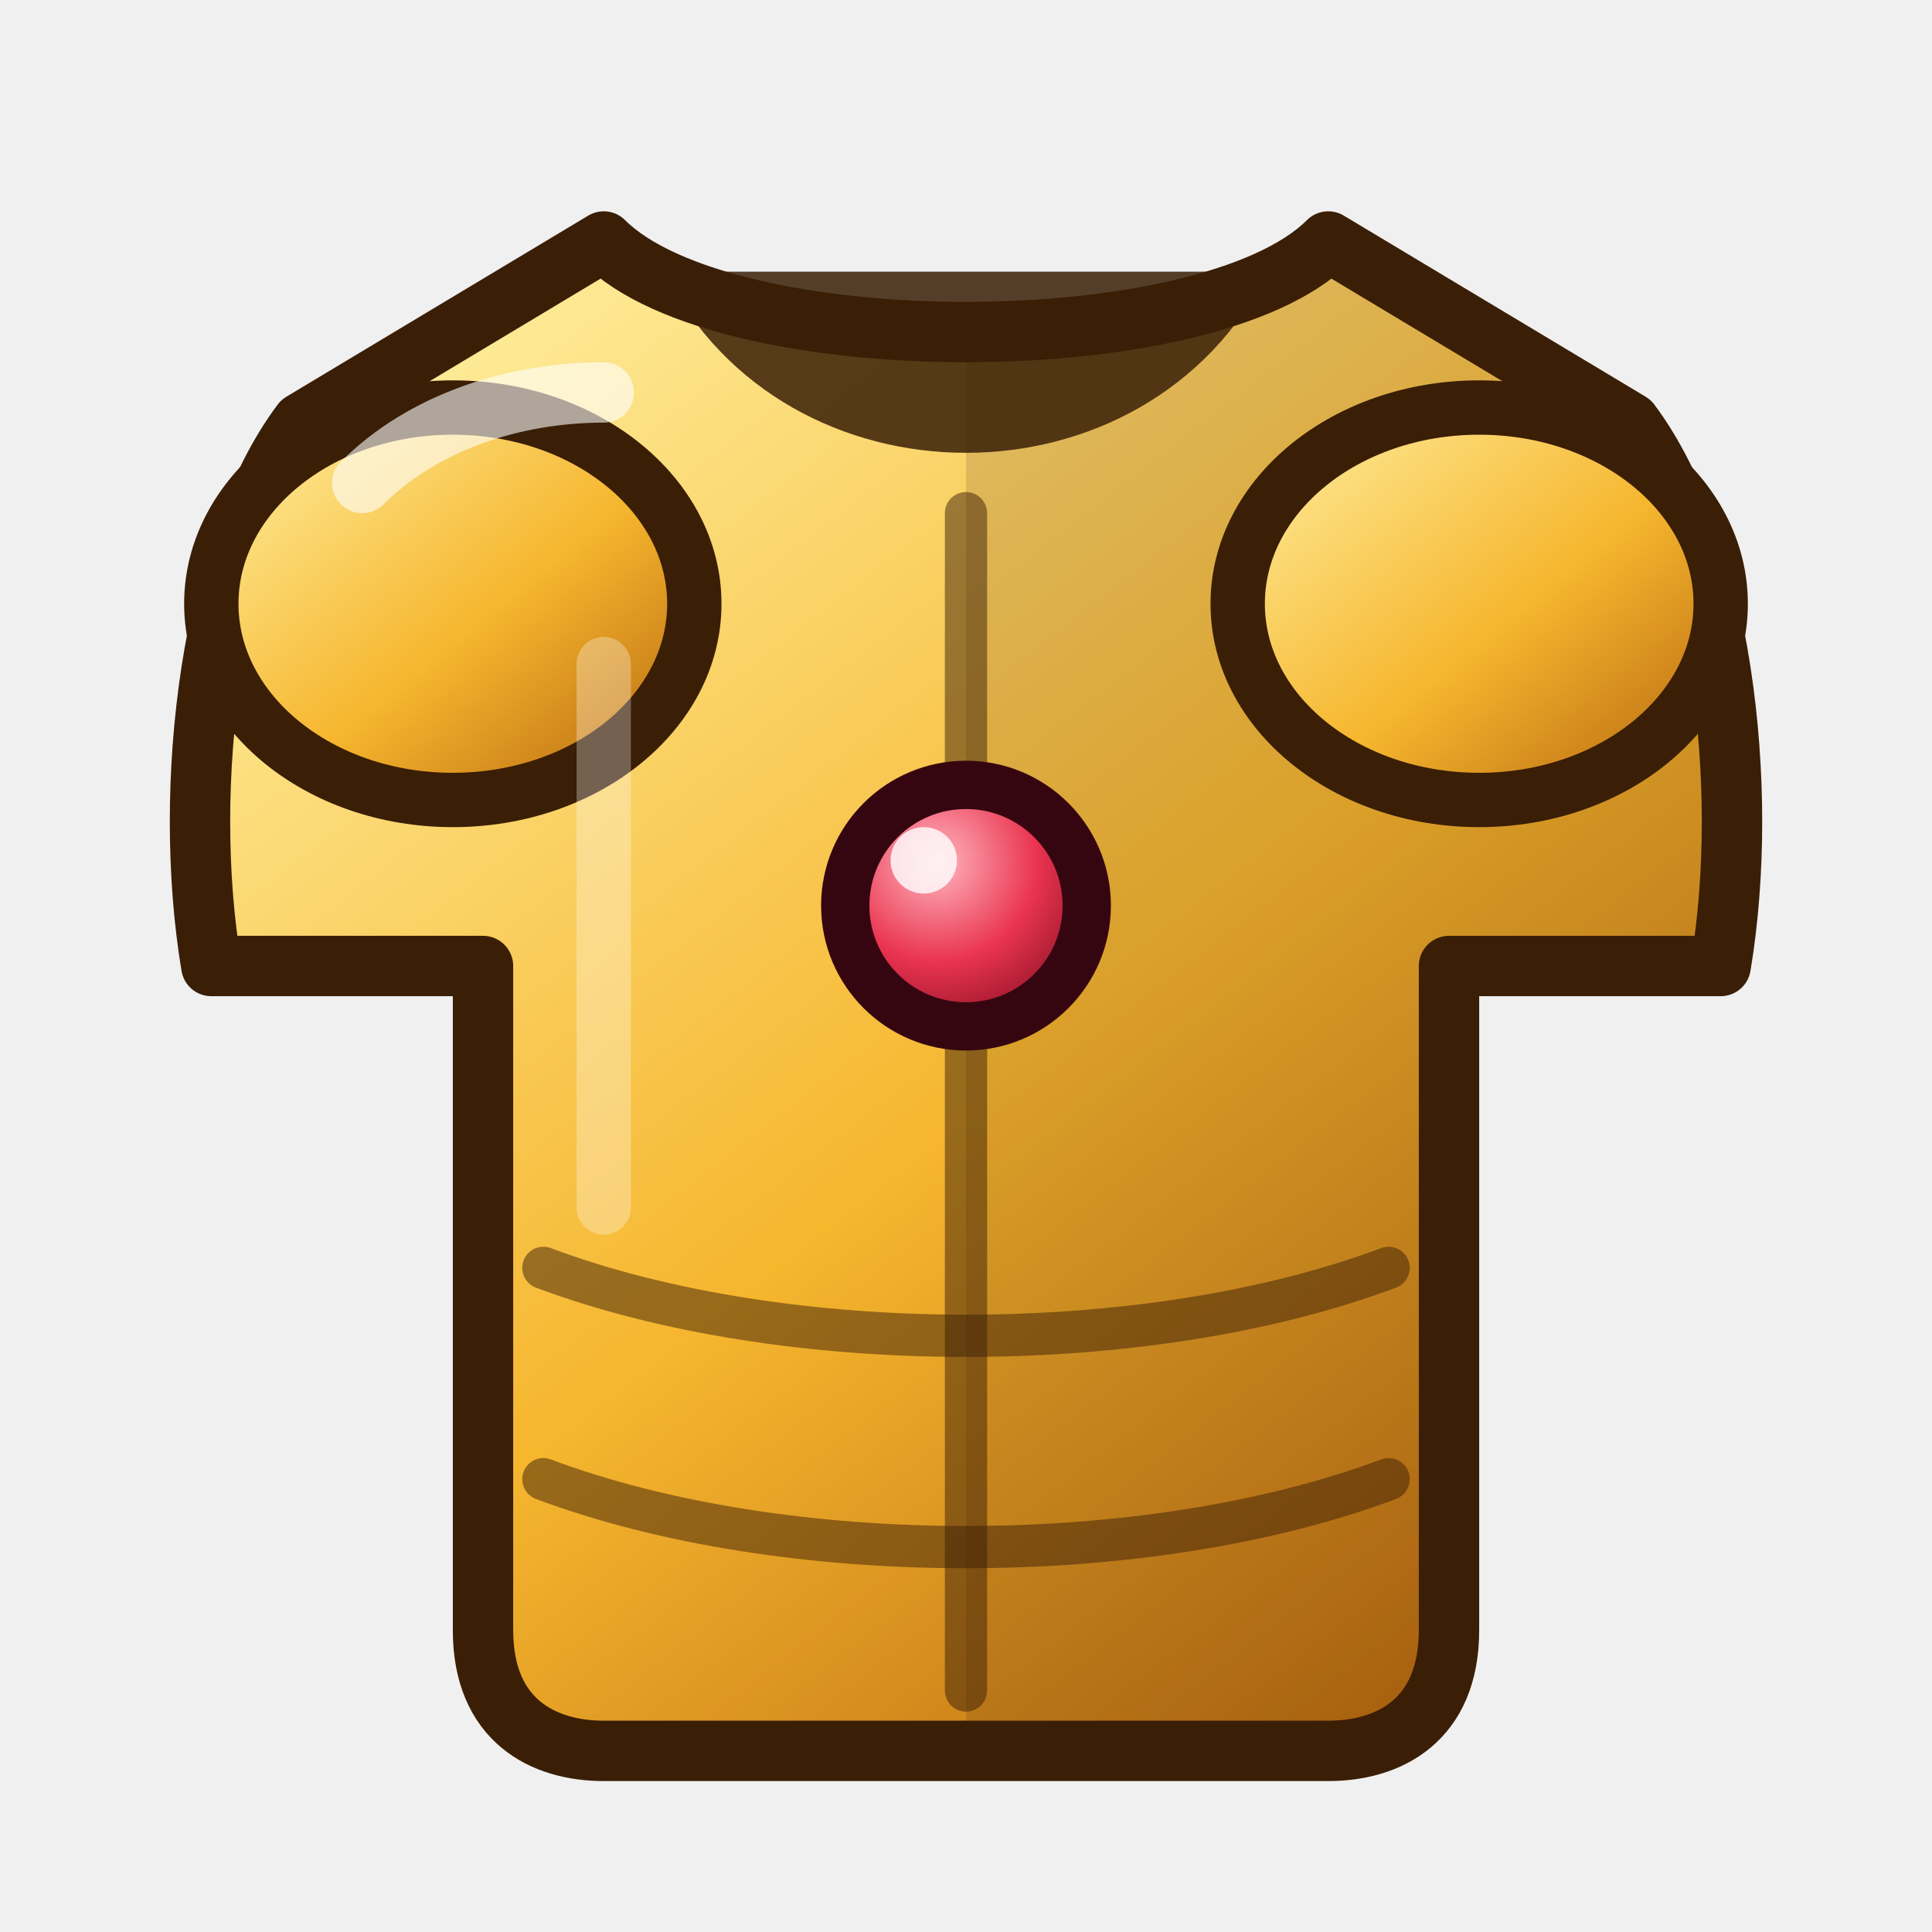
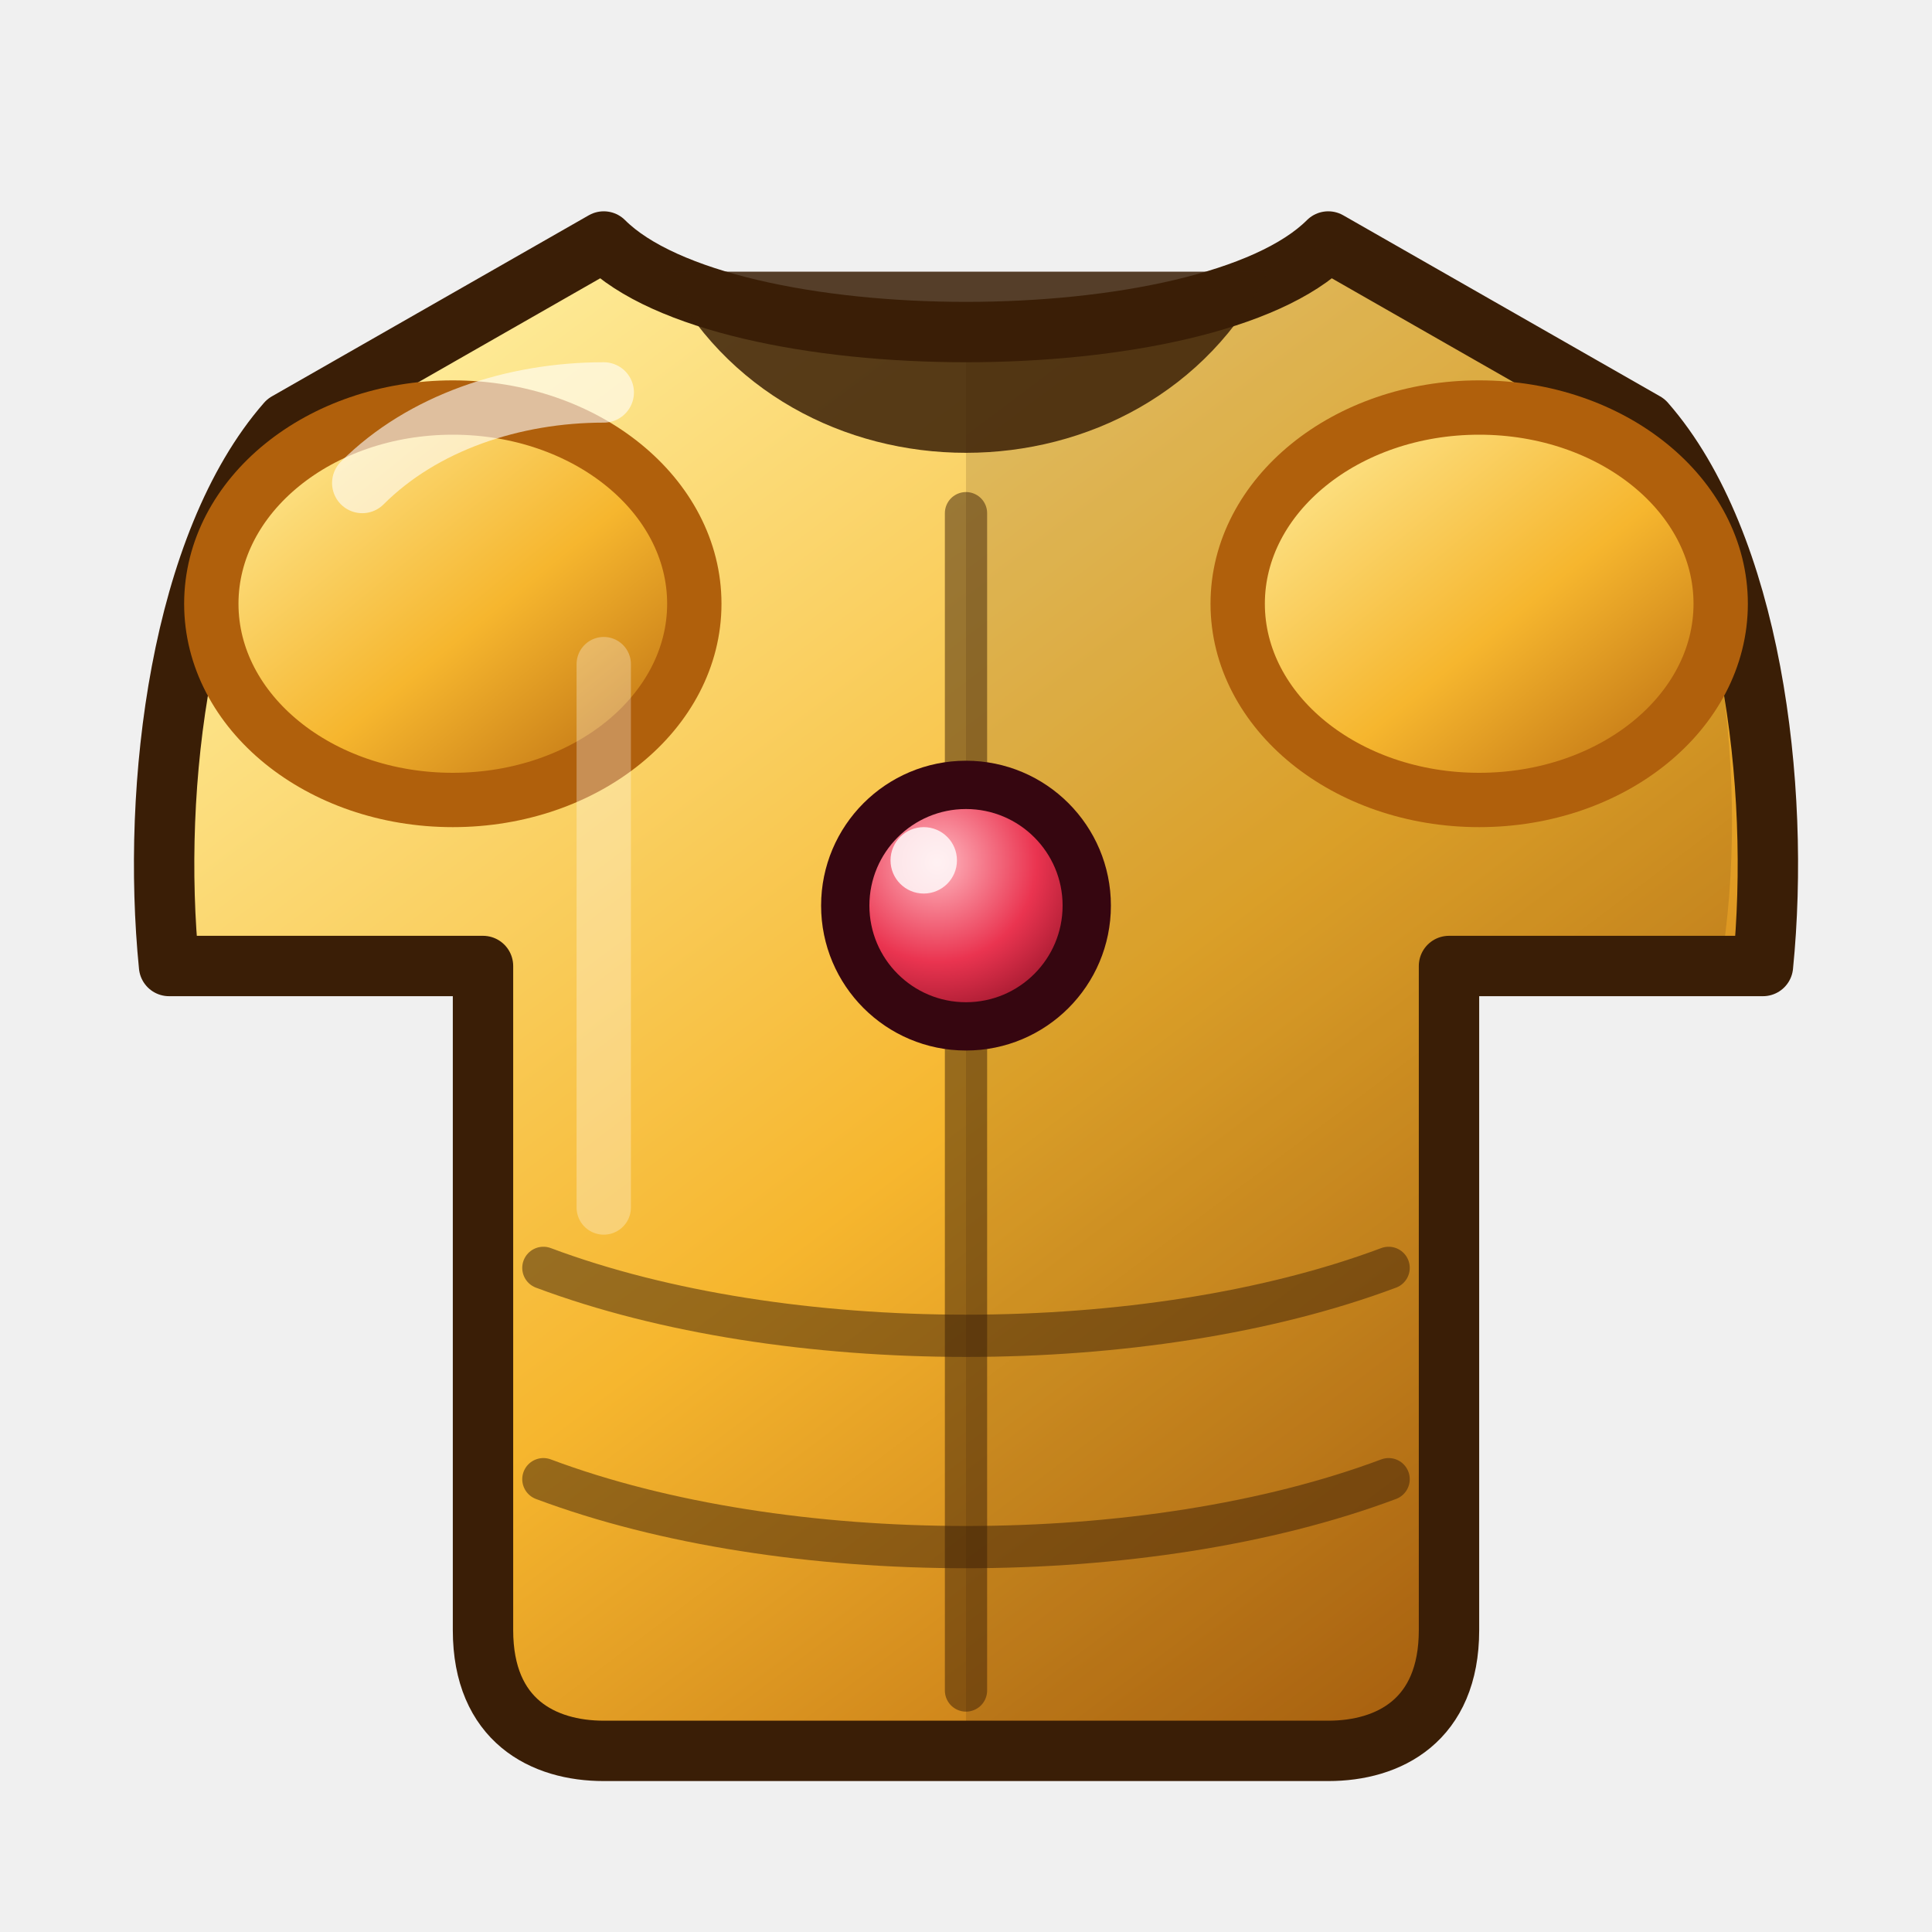
<svg xmlns="http://www.w3.org/2000/svg" data-generated="modern_icons.py" viewBox="0 0 64 64">
  <defs>
    <linearGradient id="g1" x1="0.1" y1="0" x2="0.9" y2="1">
      <stop offset="0" stop-color="#fff2a6" />
      <stop offset=".55" stop-color="#f6b62e" />
      <stop offset="1" stop-color="#b0600c" />
    </linearGradient>
    <linearGradient id="g2" x1="0.0" y1="0.0" x2="1.0" y2="1.0">
      <stop offset="0" stop-color="#fff2a6" />
      <stop offset=".55" stop-color="#f6b62e" />
      <stop offset="1" stop-color="#b0600c" />
    </linearGradient>
    <linearGradient id="g3" x1="0.0" y1="0.0" x2="1.0" y2="1.0">
      <stop offset="0" stop-color="#fff2a6" />
      <stop offset=".55" stop-color="#f6b62e" />
      <stop offset="1" stop-color="#b0600c" />
    </linearGradient>
    <radialGradient id="g4" cx="0.38" cy="0.32" r="0.75">
      <stop offset="0" stop-color="#ffb8c0" />
      <stop offset=".55" stop-color="#ea3450" />
      <stop offset="1" stop-color="#8a1024" />
    </radialGradient>
  </defs>
-   <path d="M20 8 C24 12 40 12 44 8 L54 14 C57 18 58 26 57 32 L48 32 L48 54 C48 57 46 58 44 58 L20 58 C18 58 16 57 16 54 L16 32 L7 32 C6 26 7 18 10 14 Z" fill="url(#g1)" stroke="#3a1e06" stroke-width="2" stroke-linejoin="round" stroke-linecap="round" />
+   <path d="M20 8 C24 12 40 12 44 8 L54.5 14 C58 18 59 26 58.4 32 L48 32 L48 54 C48 57 46 58 44 58 L20 58 C18 58 16 57 16 54 L16 32 L5.6 32 C5 26 6 18 9.5 14 Z" fill="url(#g1)" stroke="#3a1e06" stroke-width="2" stroke-linejoin="round" stroke-linecap="round" />
  <path d="M32 11 C36 11 40 10 44 8 L54 14 C57 18 58 26 57 32 L48 32 L48 54 C48 57 46 58 44 58 L32 58 Z" fill="#3a1e06" opacity=".15" />
  <path d="M22 9 C26 17 38 17 42 9" fill="#3a1e06" opacity=".85" />
  <path d="M32 17 L32 56" fill="none" stroke="#3a1e06" stroke-width="1.4" stroke-linecap="round" stroke-linejoin="round" opacity="0.5" />
  <path d="M18 42 C26 45 38 45 46 42 M18 49 C26 52 38 52 46 49" fill="none" stroke="#3a1e06" stroke-width="1.4" stroke-linecap="round" stroke-linejoin="round" opacity="0.5" />
-   <ellipse cx="15" cy="20" rx="8" ry="6.5" fill="url(#g2)" stroke="#3a1e06" stroke-width="1.8" />
-   <ellipse cx="49" cy="20" rx="8" ry="6.5" fill="url(#g3)" stroke="#3a1e06" stroke-width="1.8" />
+   <ellipse cx="15" cy="20" rx="8" ry="6.5" fill="url(#g2)" stroke="#b0600c" stroke-width="1.8" />
+   <ellipse cx="49" cy="20" rx="8" ry="6.5" fill="url(#g3)" stroke="#b0600c" stroke-width="1.8" />
  <circle cx="32" cy="30" r="4" fill="url(#g4)" stroke="#360610" stroke-width="1.6" />
  <circle cx="30.6" cy="28.5" r="1.1" fill="#ffffff" opacity="0.8" />
  <path d="M12 16 C14 14 17 13 20 13" fill="none" stroke="#ffffff" stroke-width="2" stroke-linecap="round" stroke-linejoin="round" opacity="0.6" />
  <path d="M20 22 L20 40" fill="none" stroke="#ffffff" stroke-width="1.8" stroke-linecap="round" stroke-linejoin="round" opacity="0.3" />
</svg>
